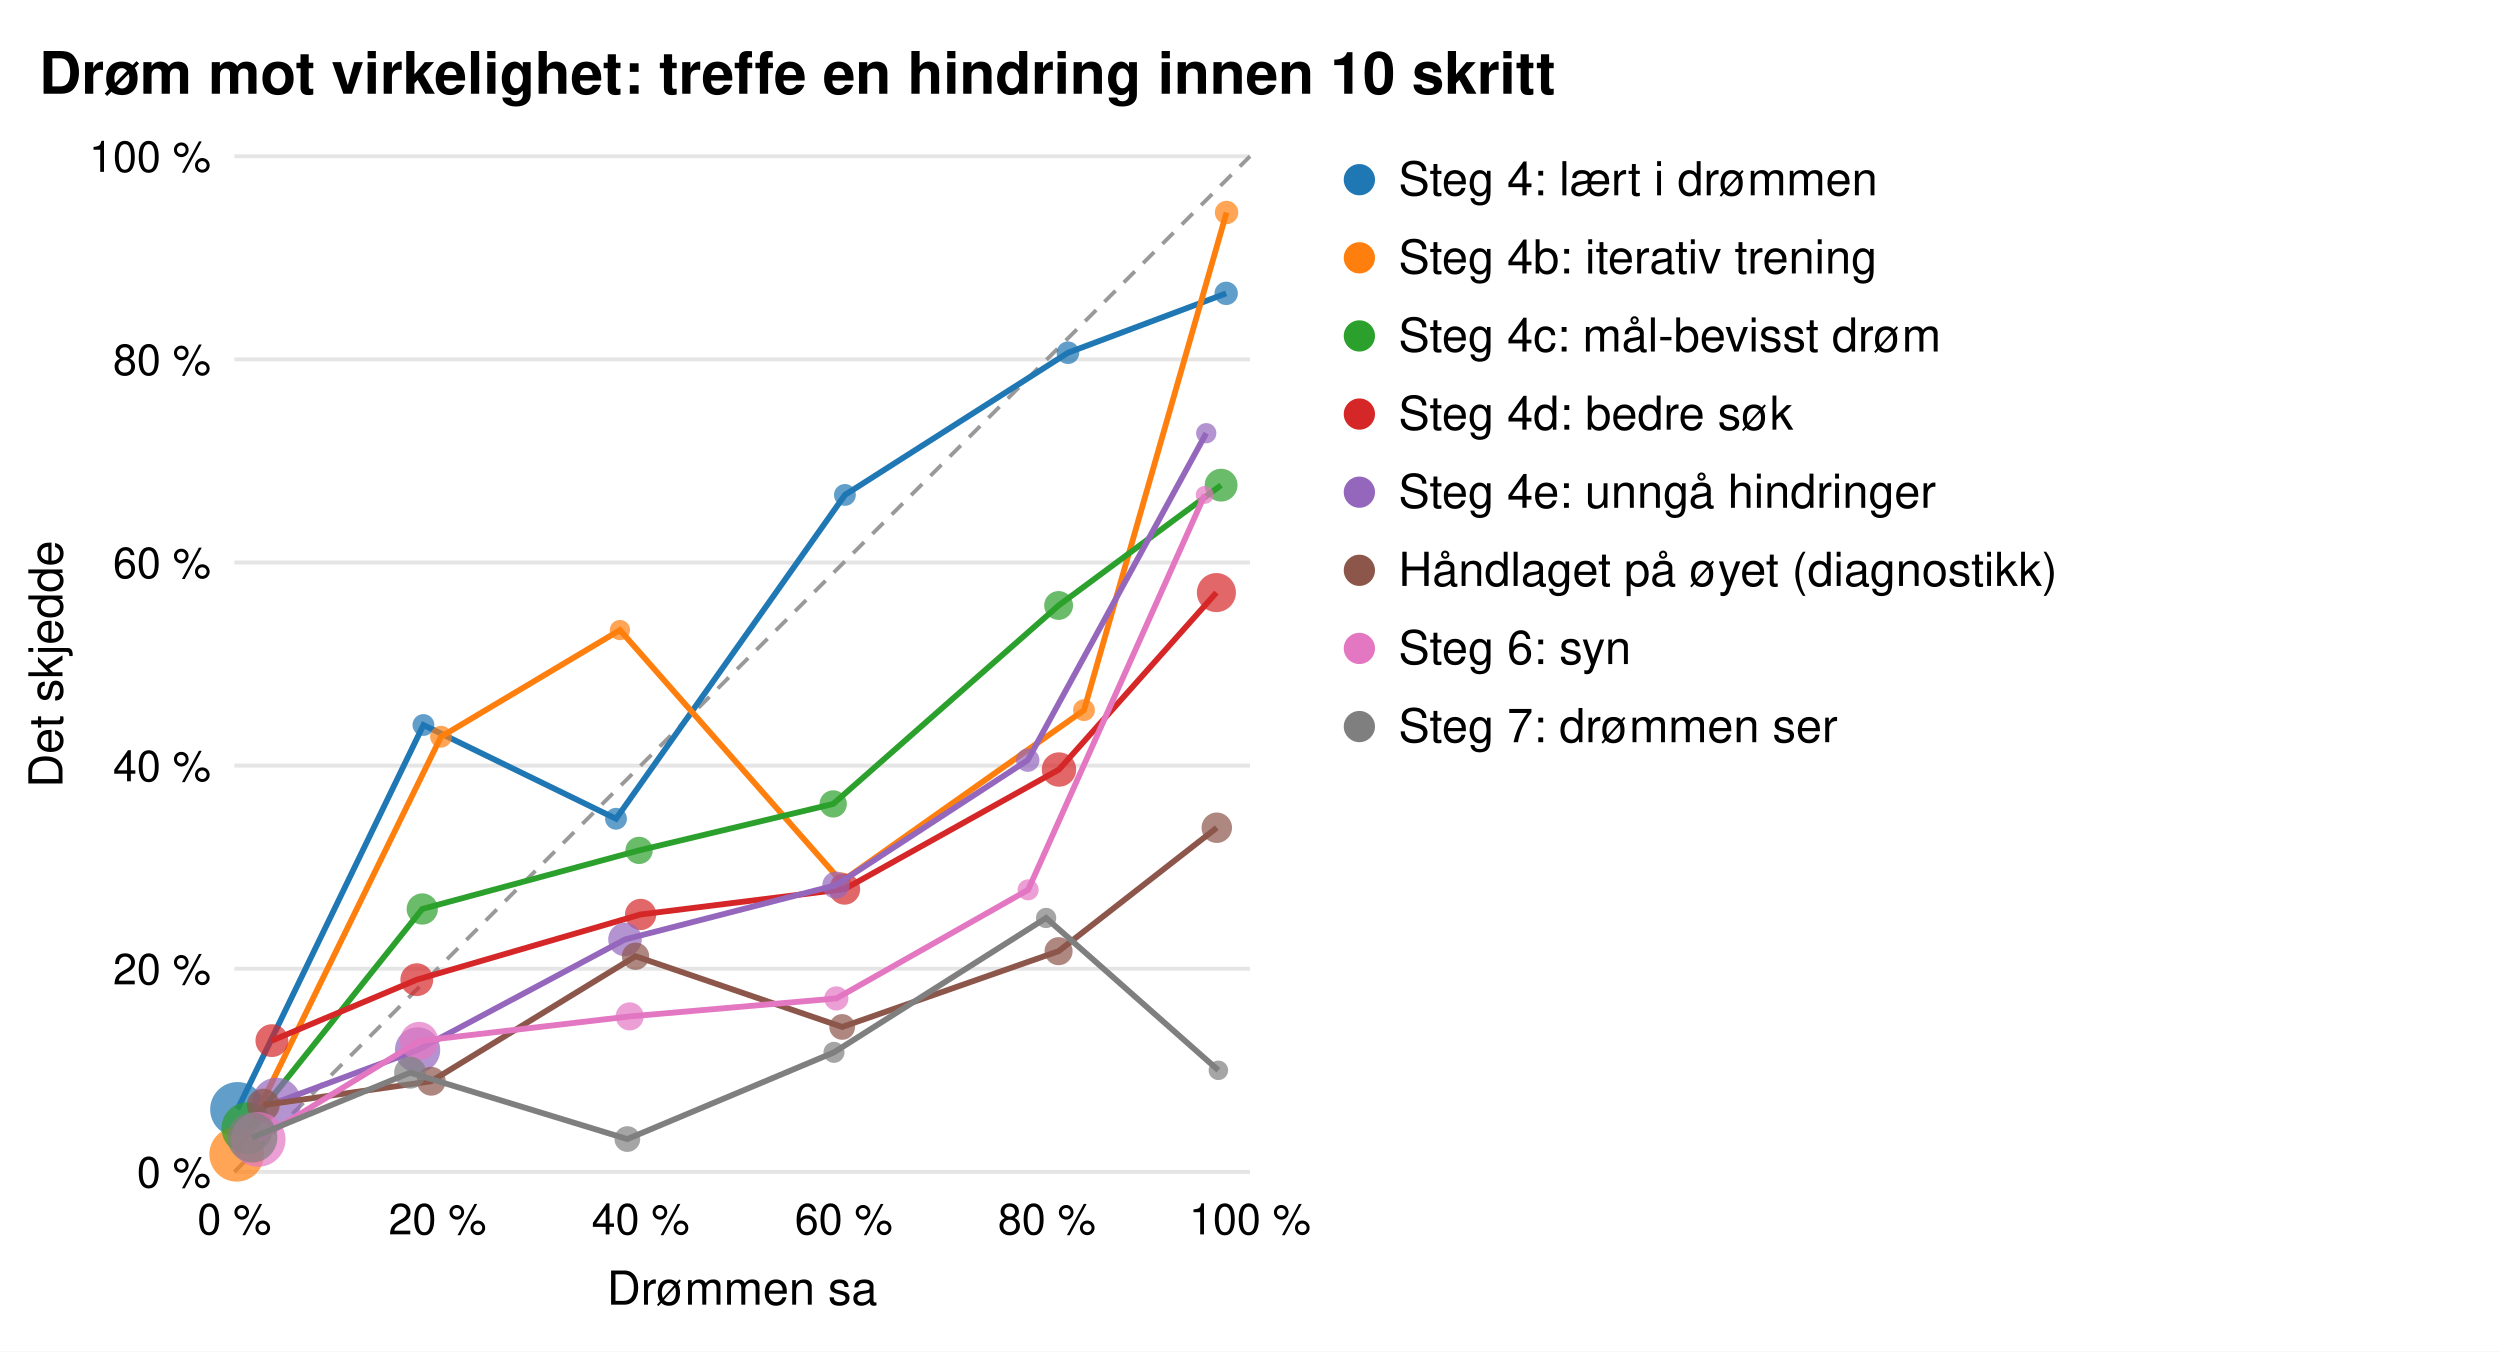
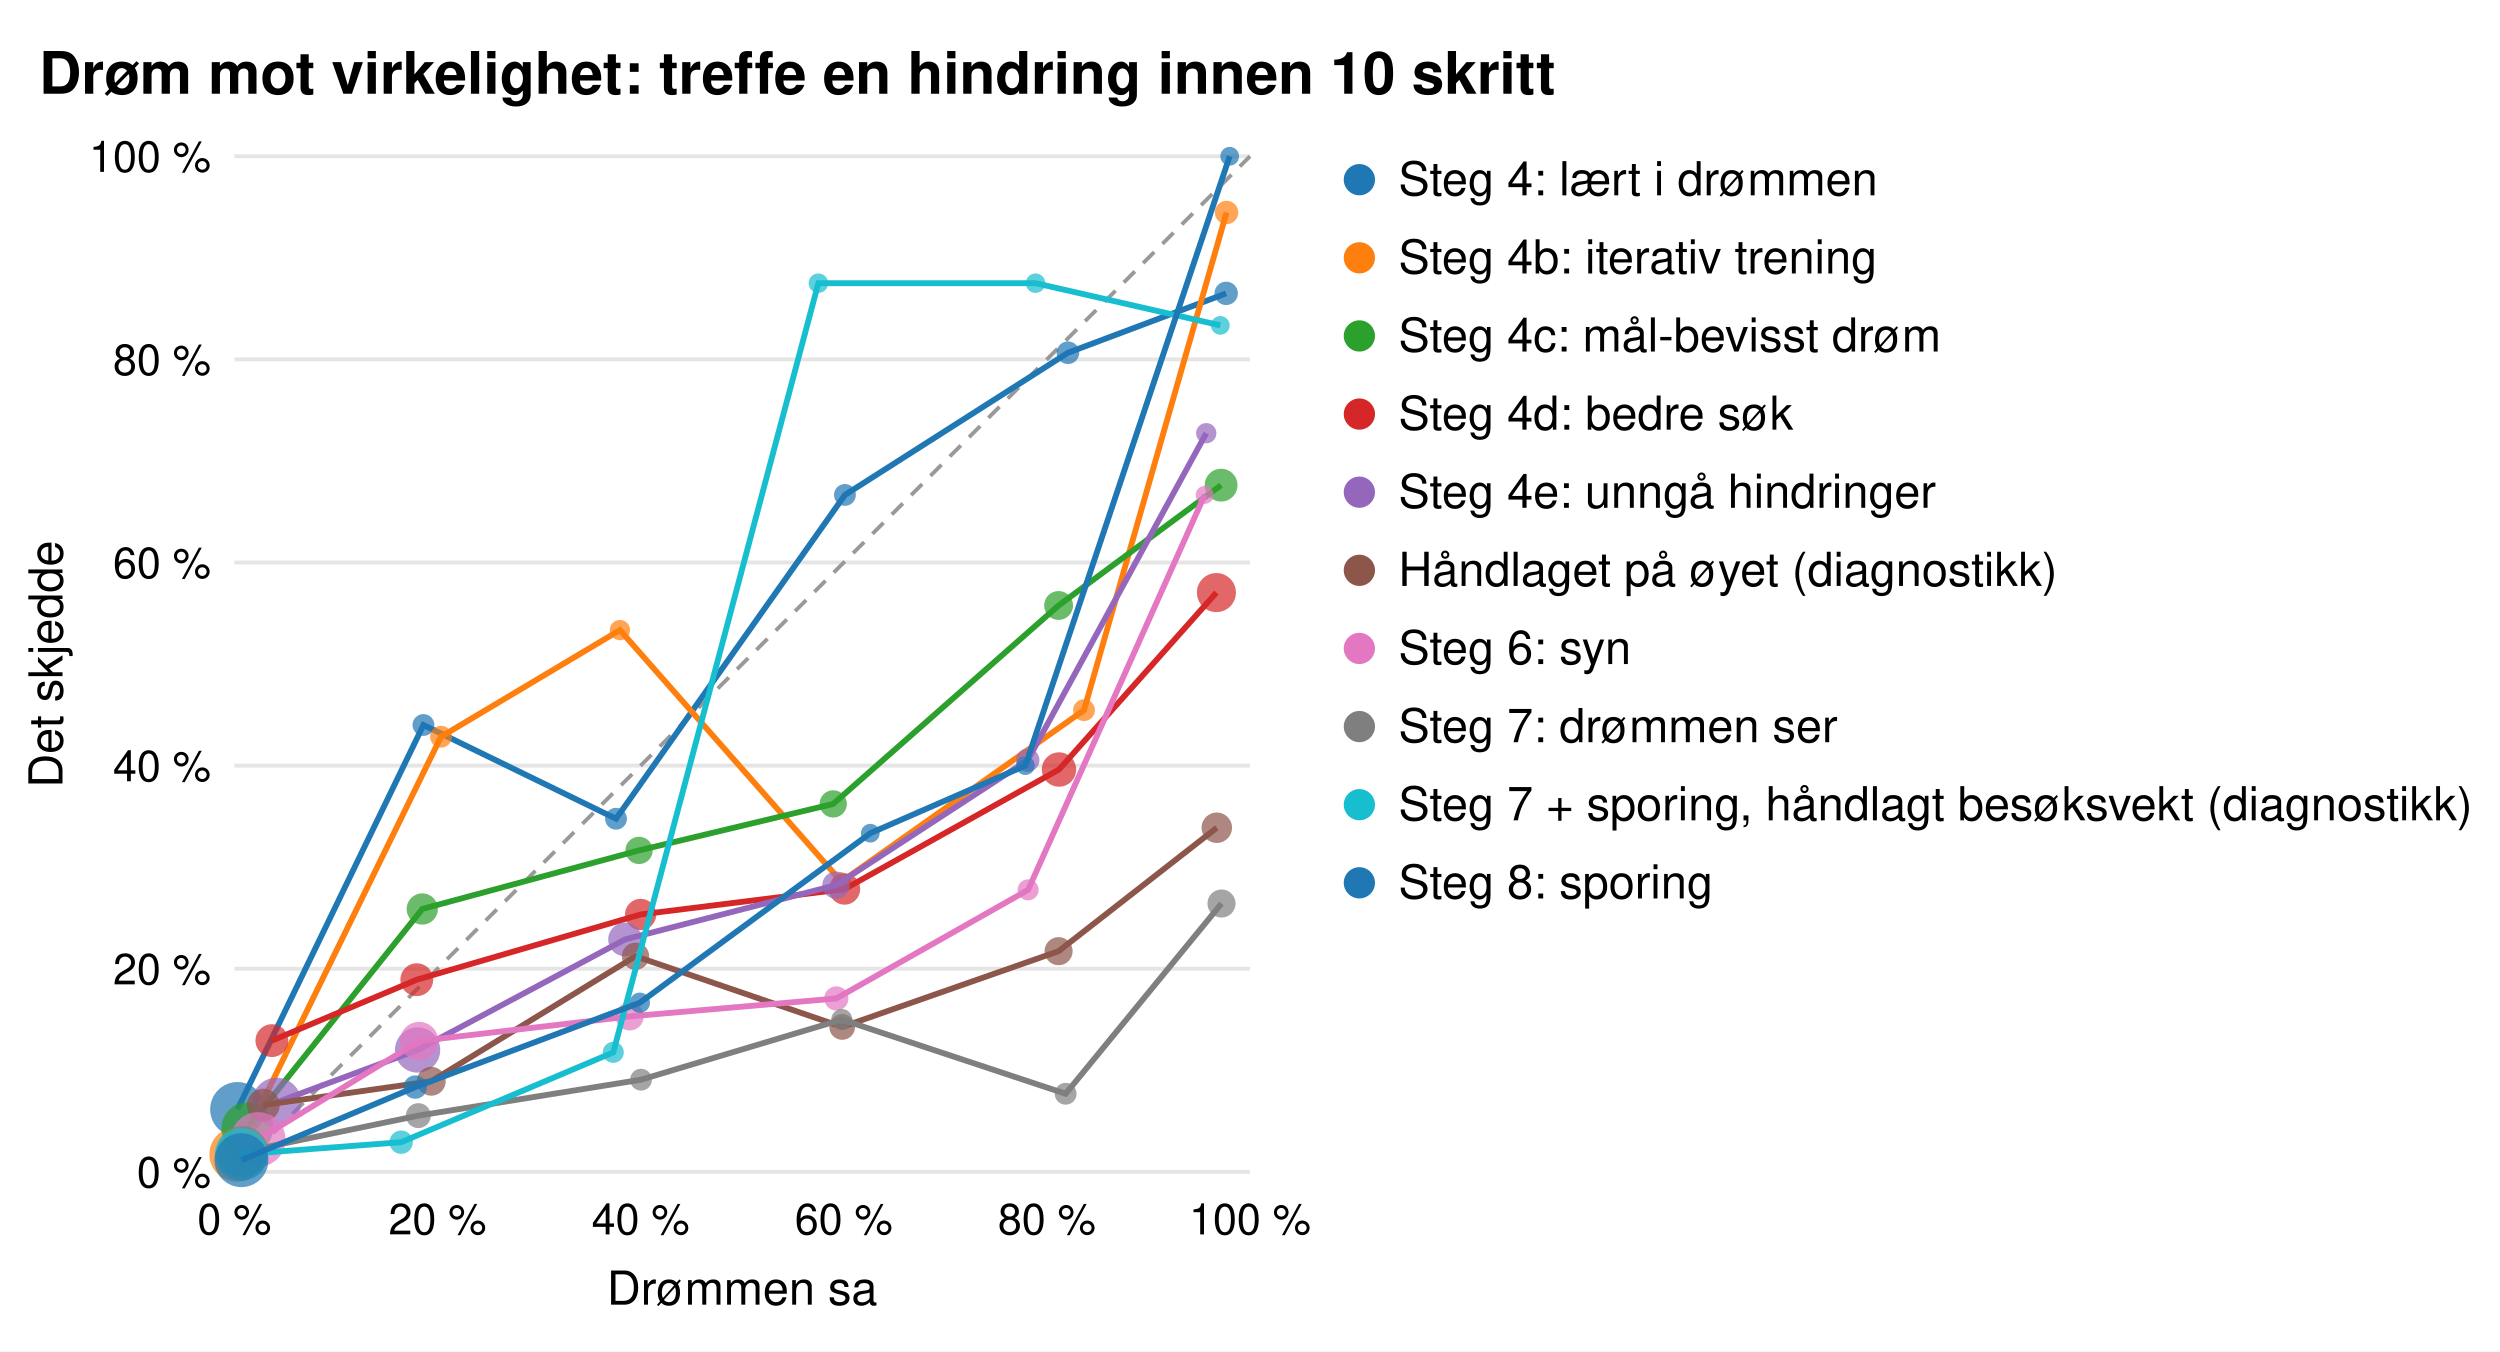
<svg xmlns="http://www.w3.org/2000/svg" width="640" height="346" viewBox="0 0 640 346">
  <rect width="640" height="346" fill="white" />
  <text x="10" y="24" font-family="Helvetica, Arial, sans-serif" font-size="15" font-weight="bold">Drøm mot virkelighet: treffe en hindring innen 10 skritt</text>
  <line x1="60" y1="300.0" x2="320" y2="300.0" stroke="#e5e5e5" />
  <text x="54" y="304.0" font-family="Helvetica, Arial, sans-serif" font-size="11" text-anchor="end">0 %</text>
  <text x="60.0" y="316" font-family="Helvetica, Arial, sans-serif" font-size="11" text-anchor="middle">0 %</text>
  <line x1="60" y1="248.0" x2="320" y2="248.0" stroke="#e5e5e5" />
  <text x="54" y="252.0" font-family="Helvetica, Arial, sans-serif" font-size="11" text-anchor="end">20 %</text>
  <text x="112.0" y="316" font-family="Helvetica, Arial, sans-serif" font-size="11" text-anchor="middle">20 %</text>
  <line x1="60" y1="196.0" x2="320" y2="196.0" stroke="#e5e5e5" />
  <text x="54" y="200.0" font-family="Helvetica, Arial, sans-serif" font-size="11" text-anchor="end">40 %</text>
  <text x="164.0" y="316" font-family="Helvetica, Arial, sans-serif" font-size="11" text-anchor="middle">40 %</text>
  <line x1="60" y1="144.0" x2="320" y2="144.0" stroke="#e5e5e5" />
  <text x="54" y="148.0" font-family="Helvetica, Arial, sans-serif" font-size="11" text-anchor="end">60 %</text>
  <text x="216.0" y="316" font-family="Helvetica, Arial, sans-serif" font-size="11" text-anchor="middle">60 %</text>
  <line x1="60" y1="92.0" x2="320" y2="92.0" stroke="#e5e5e5" />
  <text x="54" y="96.0" font-family="Helvetica, Arial, sans-serif" font-size="11" text-anchor="end">80 %</text>
  <text x="268.0" y="316" font-family="Helvetica, Arial, sans-serif" font-size="11" text-anchor="middle">80 %</text>
  <line x1="60" y1="40.0" x2="320" y2="40.0" stroke="#e5e5e5" />
  <text x="54" y="44.0" font-family="Helvetica, Arial, sans-serif" font-size="11" text-anchor="end">100 %</text>
  <text x="320.0" y="316" font-family="Helvetica, Arial, sans-serif" font-size="11" text-anchor="middle">100 %</text>
  <line x1="60" y1="300" x2="320" y2="40" stroke="#999" stroke-dasharray="4 3" />
  <text x="190.0" y="334" font-family="Helvetica, Arial, sans-serif" font-size="12" text-anchor="middle">Drømmen sa</text>
  <text x="16" y="170.0" font-family="Helvetica, Arial, sans-serif" font-size="12" text-anchor="middle" transform="rotate(-90 16 170.0)">Det skjedde</text>
  <polyline fill="none" stroke="#1f77b4" stroke-width="1.5" points="60.8,284.0 108.4,185.6 157.7,209.6 216.3,126.7 273.4,90.3 313.9,75.1" />
  <circle cx="60.8" cy="284.0" r="7.0" fill="#1f77b4" fill-opacity="0.7" />
  <circle cx="108.4" cy="185.6" r="2.8" fill="#1f77b4" fill-opacity="0.7" />
  <circle cx="157.7" cy="209.6" r="2.8" fill="#1f77b4" fill-opacity="0.7" />
  <circle cx="216.3" cy="126.7" r="2.8" fill="#1f77b4" fill-opacity="0.7" />
  <circle cx="273.4" cy="90.3" r="2.9" fill="#1f77b4" fill-opacity="0.7" />
  <circle cx="313.9" cy="75.1" r="3.0" fill="#1f77b4" fill-opacity="0.7" />
  <circle cx="348" cy="46" r="4" fill="#1f77b4" />
  <text x="358" y="50" font-family="Helvetica, Arial, sans-serif" font-size="12">Steg 4: lært i drømmen</text>
  <polyline fill="none" stroke="#ff7f0e" stroke-width="1.5" points="60.6,295.5 112.9,188.6 158.7,161.3 215.4,225.7 277.5,181.8 314.0,54.4" />
  <circle cx="60.6" cy="295.5" r="7.0" fill="#ff7f0e" fill-opacity="0.7" />
  <circle cx="112.9" cy="188.6" r="2.8" fill="#ff7f0e" fill-opacity="0.7" />
  <circle cx="158.7" cy="161.3" r="2.6" fill="#ff7f0e" fill-opacity="0.7" />
  <circle cx="215.4" cy="225.7" r="2.4" fill="#ff7f0e" fill-opacity="0.7" />
  <circle cx="277.5" cy="181.8" r="2.8" fill="#ff7f0e" fill-opacity="0.7" />
  <circle cx="314.0" cy="54.4" r="3.0" fill="#ff7f0e" fill-opacity="0.7" />
  <circle cx="348" cy="66" r="4" fill="#ff7f0e" />
  <text x="358" y="70" font-family="Helvetica, Arial, sans-serif" font-size="12">Steg 4b: iterativ trening</text>
  <polyline fill="none" stroke="#2ca02c" stroke-width="1.5" points="63.3,288.8 108.1,232.7 163.6,217.7 213.3,205.8 271.0,155.0 312.6,124.2" />
  <circle cx="63.3" cy="288.8" r="6.6" fill="#2ca02c" fill-opacity="0.7" />
  <circle cx="108.1" cy="232.7" r="4.0" fill="#2ca02c" fill-opacity="0.7" />
  <circle cx="163.6" cy="217.7" r="3.5" fill="#2ca02c" fill-opacity="0.7" />
  <circle cx="213.3" cy="205.8" r="3.5" fill="#2ca02c" fill-opacity="0.7" />
  <circle cx="271.0" cy="155.0" r="3.7" fill="#2ca02c" fill-opacity="0.7" />
  <circle cx="312.6" cy="124.2" r="4.2" fill="#2ca02c" fill-opacity="0.7" />
  <circle cx="348" cy="86" r="4" fill="#2ca02c" />
  <text x="358" y="90" font-family="Helvetica, Arial, sans-serif" font-size="12">Steg 4c: mål-bevisst drøm</text>
  <polyline fill="none" stroke="#d62728" stroke-width="1.5" points="69.6,266.4 106.7,250.8 164.0,234.1 216.2,227.6 271.1,197.0 311.4,151.7" />
  <circle cx="69.6" cy="266.4" r="4.2" fill="#d62728" fill-opacity="0.7" />
  <circle cx="106.7" cy="250.8" r="4.2" fill="#d62728" fill-opacity="0.7" />
  <circle cx="164.0" cy="234.1" r="4.0" fill="#d62728" fill-opacity="0.7" />
  <circle cx="216.2" cy="227.6" r="4.0" fill="#d62728" fill-opacity="0.7" />
  <circle cx="271.1" cy="197.0" r="4.4" fill="#d62728" fill-opacity="0.7" />
  <circle cx="311.4" cy="151.7" r="5.0" fill="#d62728" fill-opacity="0.7" />
  <circle cx="348" cy="106" r="4" fill="#d62728" />
  <text x="358" y="110" font-family="Helvetica, Arial, sans-serif" font-size="12">Steg 4d: bedre søk</text>
  <polyline fill="none" stroke="#9467bd" stroke-width="1.5" points="70.8,282.2 106.9,268.8 160.0,240.5 214.0,226.6 263.1,194.6 308.8,110.9" />
  <circle cx="70.8" cy="282.2" r="6.3" fill="#9467bd" fill-opacity="0.7" />
  <circle cx="106.9" cy="268.8" r="5.8" fill="#9467bd" fill-opacity="0.7" />
  <circle cx="160.0" cy="240.5" r="4.3" fill="#9467bd" fill-opacity="0.7" />
  <circle cx="214.0" cy="226.6" r="3.5" fill="#9467bd" fill-opacity="0.7" />
  <circle cx="263.1" cy="194.6" r="3.0" fill="#9467bd" fill-opacity="0.7" />
  <circle cx="308.8" cy="110.9" r="2.6" fill="#9467bd" fill-opacity="0.7" />
  <circle cx="348" cy="126" r="4" fill="#9467bd" />
  <text x="358" y="130" font-family="Helvetica, Arial, sans-serif" font-size="12">Steg 4e: unngå hindringer</text>
  <polyline fill="none" stroke="#8c564b" stroke-width="1.5" points="67.4,282.9 110.4,276.8 162.7,244.8 215.6,262.9 271.0,243.5 311.5,211.9" />
  <circle cx="67.4" cy="282.9" r="4.2" fill="#8c564b" fill-opacity="0.7" />
  <circle cx="110.4" cy="276.8" r="3.7" fill="#8c564b" fill-opacity="0.7" />
  <circle cx="162.7" cy="244.8" r="3.5" fill="#8c564b" fill-opacity="0.7" />
  <circle cx="215.6" cy="262.9" r="3.3" fill="#8c564b" fill-opacity="0.7" />
  <circle cx="271.0" cy="243.5" r="3.6" fill="#8c564b" fill-opacity="0.7" />
  <circle cx="311.5" cy="211.9" r="3.9" fill="#8c564b" fill-opacity="0.7" />
  <circle cx="348" cy="146" r="4" fill="#8c564b" />
  <text x="358" y="150" font-family="Helvetica, Arial, sans-serif" font-size="12">Håndlaget på øyet (diagnostikk)</text>
  <polyline fill="none" stroke="#e377c2" stroke-width="1.5" points="66.1,291.7 107.3,266.5 161.2,260.2 214.1,255.6 263.2,227.8 308.4,126.7" />
  <circle cx="66.1" cy="291.7" r="7.0" fill="#e377c2" fill-opacity="0.7" />
  <circle cx="107.3" cy="266.5" r="4.9" fill="#e377c2" fill-opacity="0.7" />
  <circle cx="161.2" cy="260.2" r="3.6" fill="#e377c2" fill-opacity="0.7" />
  <circle cx="214.1" cy="255.6" r="3.1" fill="#e377c2" fill-opacity="0.7" />
  <circle cx="263.2" cy="227.8" r="2.7" fill="#e377c2" fill-opacity="0.7" />
  <circle cx="308.4" cy="126.7" r="2.3" fill="#e377c2" fill-opacity="0.7" />
  <circle cx="348" cy="166" r="4" fill="#e377c2" />
  <text x="358" y="170" font-family="Helvetica, Arial, sans-serif" font-size="12">Steg 6: syn</text>
-   <polyline fill="none" stroke="#7f7f7f" stroke-width="1.5" points="64.6,291.2 105.0,274.6 160.6,291.6 213.5,269.4 267.8,235.0 311.9,274.0" />
-   <circle cx="64.6" cy="291.2" r="6.4" fill="#7f7f7f" fill-opacity="0.7" />
-   <circle cx="105.0" cy="274.6" r="4.1" fill="#7f7f7f" fill-opacity="0.7" />
-   <circle cx="160.6" cy="291.6" r="3.3" fill="#7f7f7f" fill-opacity="0.7" />
-   <circle cx="213.5" cy="269.4" r="2.7" fill="#7f7f7f" fill-opacity="0.7" />
-   <circle cx="267.8" cy="235.0" r="2.6" fill="#7f7f7f" fill-opacity="0.7" />
-   <circle cx="311.9" cy="274.0" r="2.5" fill="#7f7f7f" fill-opacity="0.7" />
+   <polyline fill="none" stroke="#7f7f7f" stroke-width="1.5" points="62.1,294.9 107.1,285.6 164.1,276.4 215.5,261.0 272.8,280.0 312.7,231.3" />
+   <circle cx="62.1" cy="294.9" r="6.6" fill="#7f7f7f" fill-opacity="0.7" />
+   <circle cx="107.1" cy="285.6" r="3.2" fill="#7f7f7f" fill-opacity="0.7" />
+   <circle cx="164.1" cy="276.4" r="2.8" fill="#7f7f7f" fill-opacity="0.7" />
+   <circle cx="215.5" cy="261.0" r="2.7" fill="#7f7f7f" fill-opacity="0.7" />
+   <circle cx="272.8" cy="280.0" r="2.8" fill="#7f7f7f" fill-opacity="0.7" />
+   <circle cx="312.7" cy="231.3" r="3.6" fill="#7f7f7f" fill-opacity="0.7" />
  <circle cx="348" cy="186" r="4" fill="#7f7f7f" />
  <text x="358" y="190" font-family="Helvetica, Arial, sans-serif" font-size="12">Steg 7: drømmen ser</text>
+   <polyline fill="none" stroke="#17becf" stroke-width="1.5" points="61.8,295.5 102.7,292.4 157.0,269.4 209.5,72.5 265.1,72.5 312.4,83.3" />
+   <circle cx="61.8" cy="295.5" r="6.8" fill="#17becf" fill-opacity="0.7" />
+   <circle cx="102.7" cy="292.4" r="3.0" fill="#17becf" fill-opacity="0.7" />
+   <circle cx="157.0" cy="269.4" r="2.7" fill="#17becf" fill-opacity="0.7" />
+   <circle cx="209.5" cy="72.5" r="2.5" fill="#17becf" fill-opacity="0.7" />
+   <circle cx="265.1" cy="72.5" r="2.5" fill="#17becf" fill-opacity="0.7" />
+   <circle cx="312.4" cy="83.3" r="2.4" fill="#17becf" fill-opacity="0.7" />
+   <circle cx="348" cy="206" r="4" fill="#17becf" />
+   <text x="358" y="210" font-family="Helvetica, Arial, sans-serif" font-size="12">Steg 7 + sporing, håndlagt besøksvekt (diagnostikk)</text>
+   <polyline fill="none" stroke="#1f77b4" stroke-width="1.5" points="61.8,297.0 106.3,278.3 163.8,256.7 222.8,213.3 262.5,196.0 314.8,40.0" />
+   <circle cx="61.8" cy="297.0" r="6.9" fill="#1f77b4" fill-opacity="0.7" />
+   <circle cx="106.3" cy="278.3" r="3.0" fill="#1f77b4" fill-opacity="0.7" />
+   <circle cx="163.8" cy="256.7" r="2.6" fill="#1f77b4" fill-opacity="0.7" />
+   <circle cx="222.8" cy="213.3" r="2.4" fill="#1f77b4" fill-opacity="0.7" />
+   <circle cx="262.5" cy="196.0" r="2.4" fill="#1f77b4" fill-opacity="0.7" />
+   <circle cx="314.8" cy="40.0" r="2.4" fill="#1f77b4" fill-opacity="0.7" />
+   <circle cx="348" cy="226" r="4" fill="#1f77b4" />
+   <text x="358" y="230" font-family="Helvetica, Arial, sans-serif" font-size="12">Steg 8: sporing</text>
</svg>
